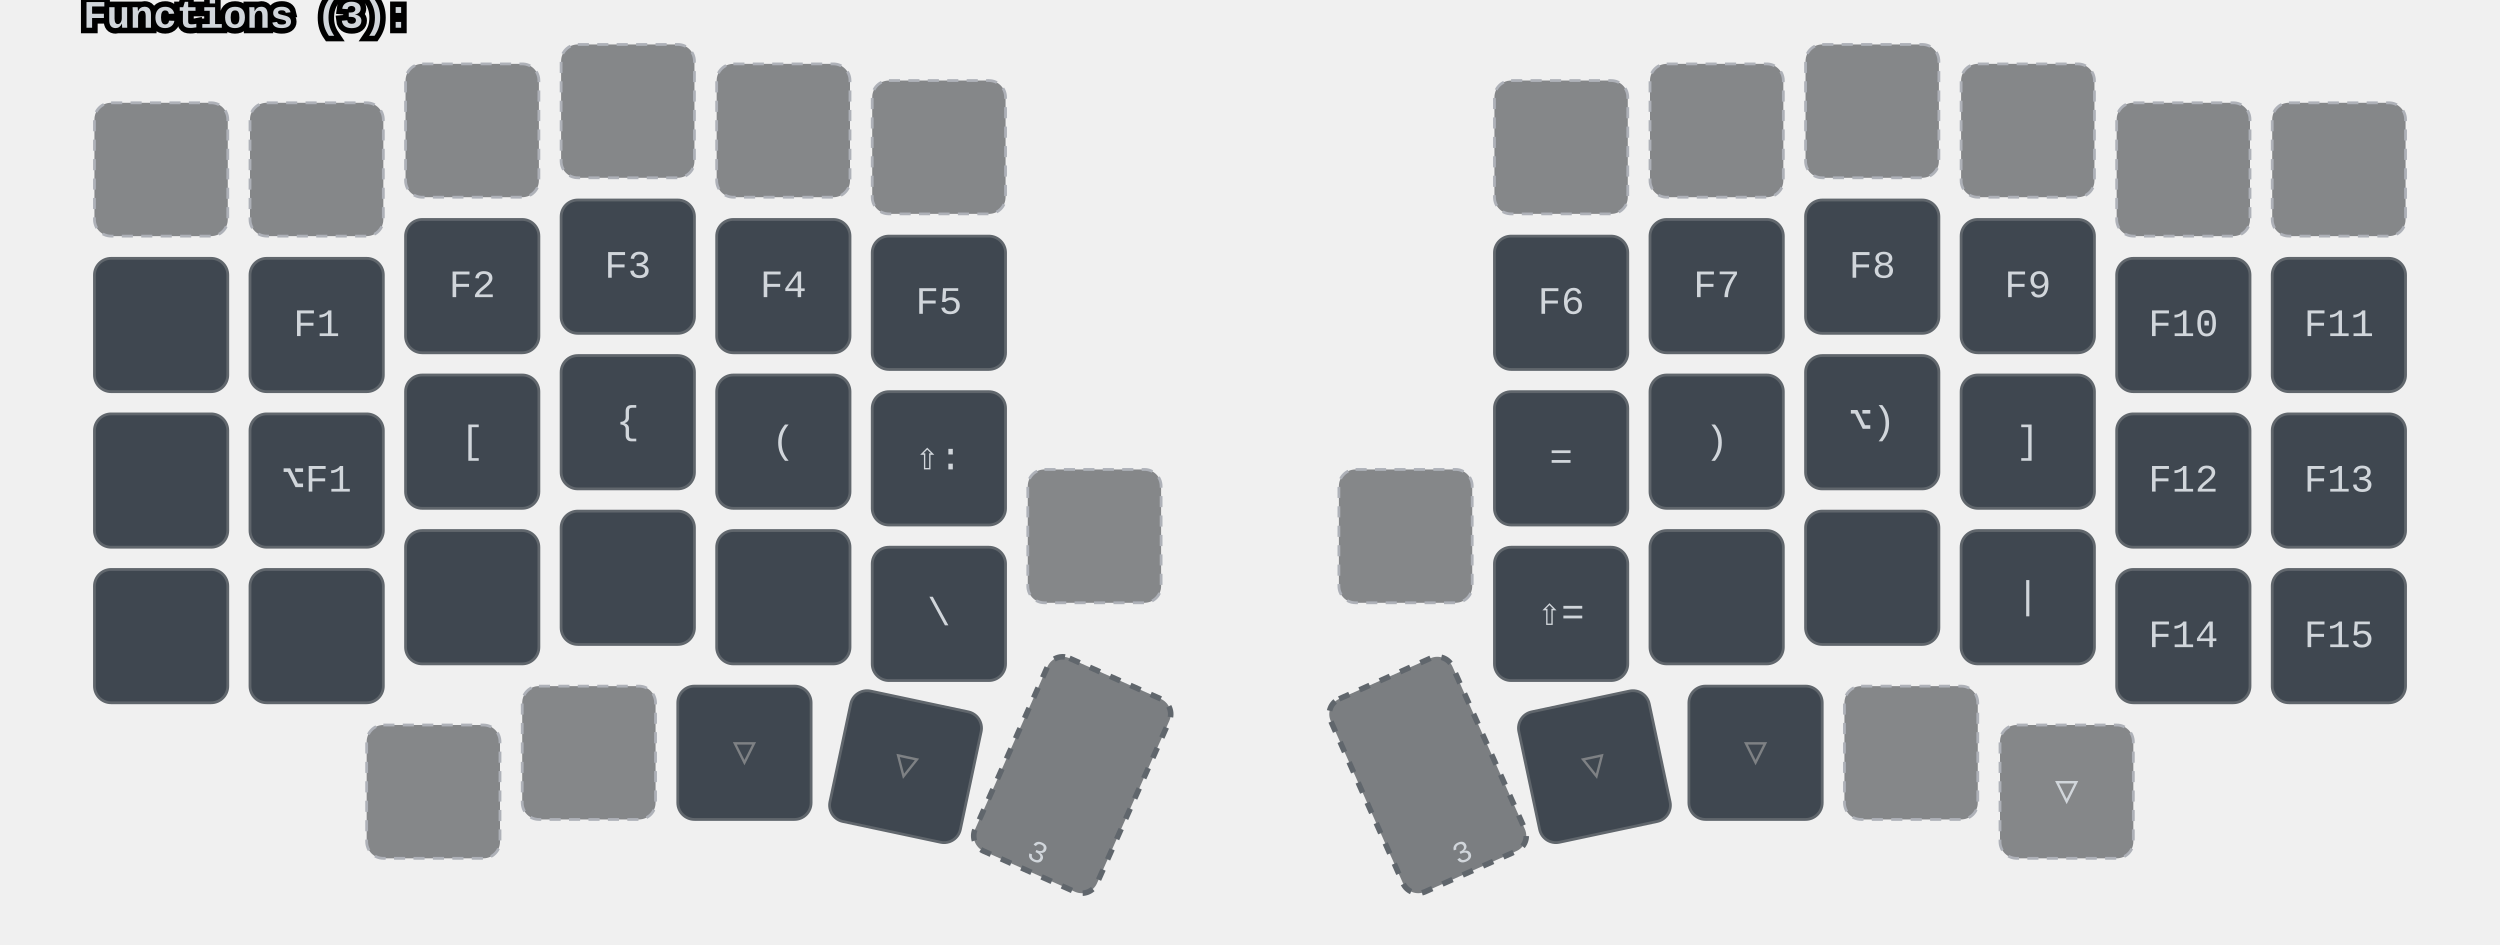
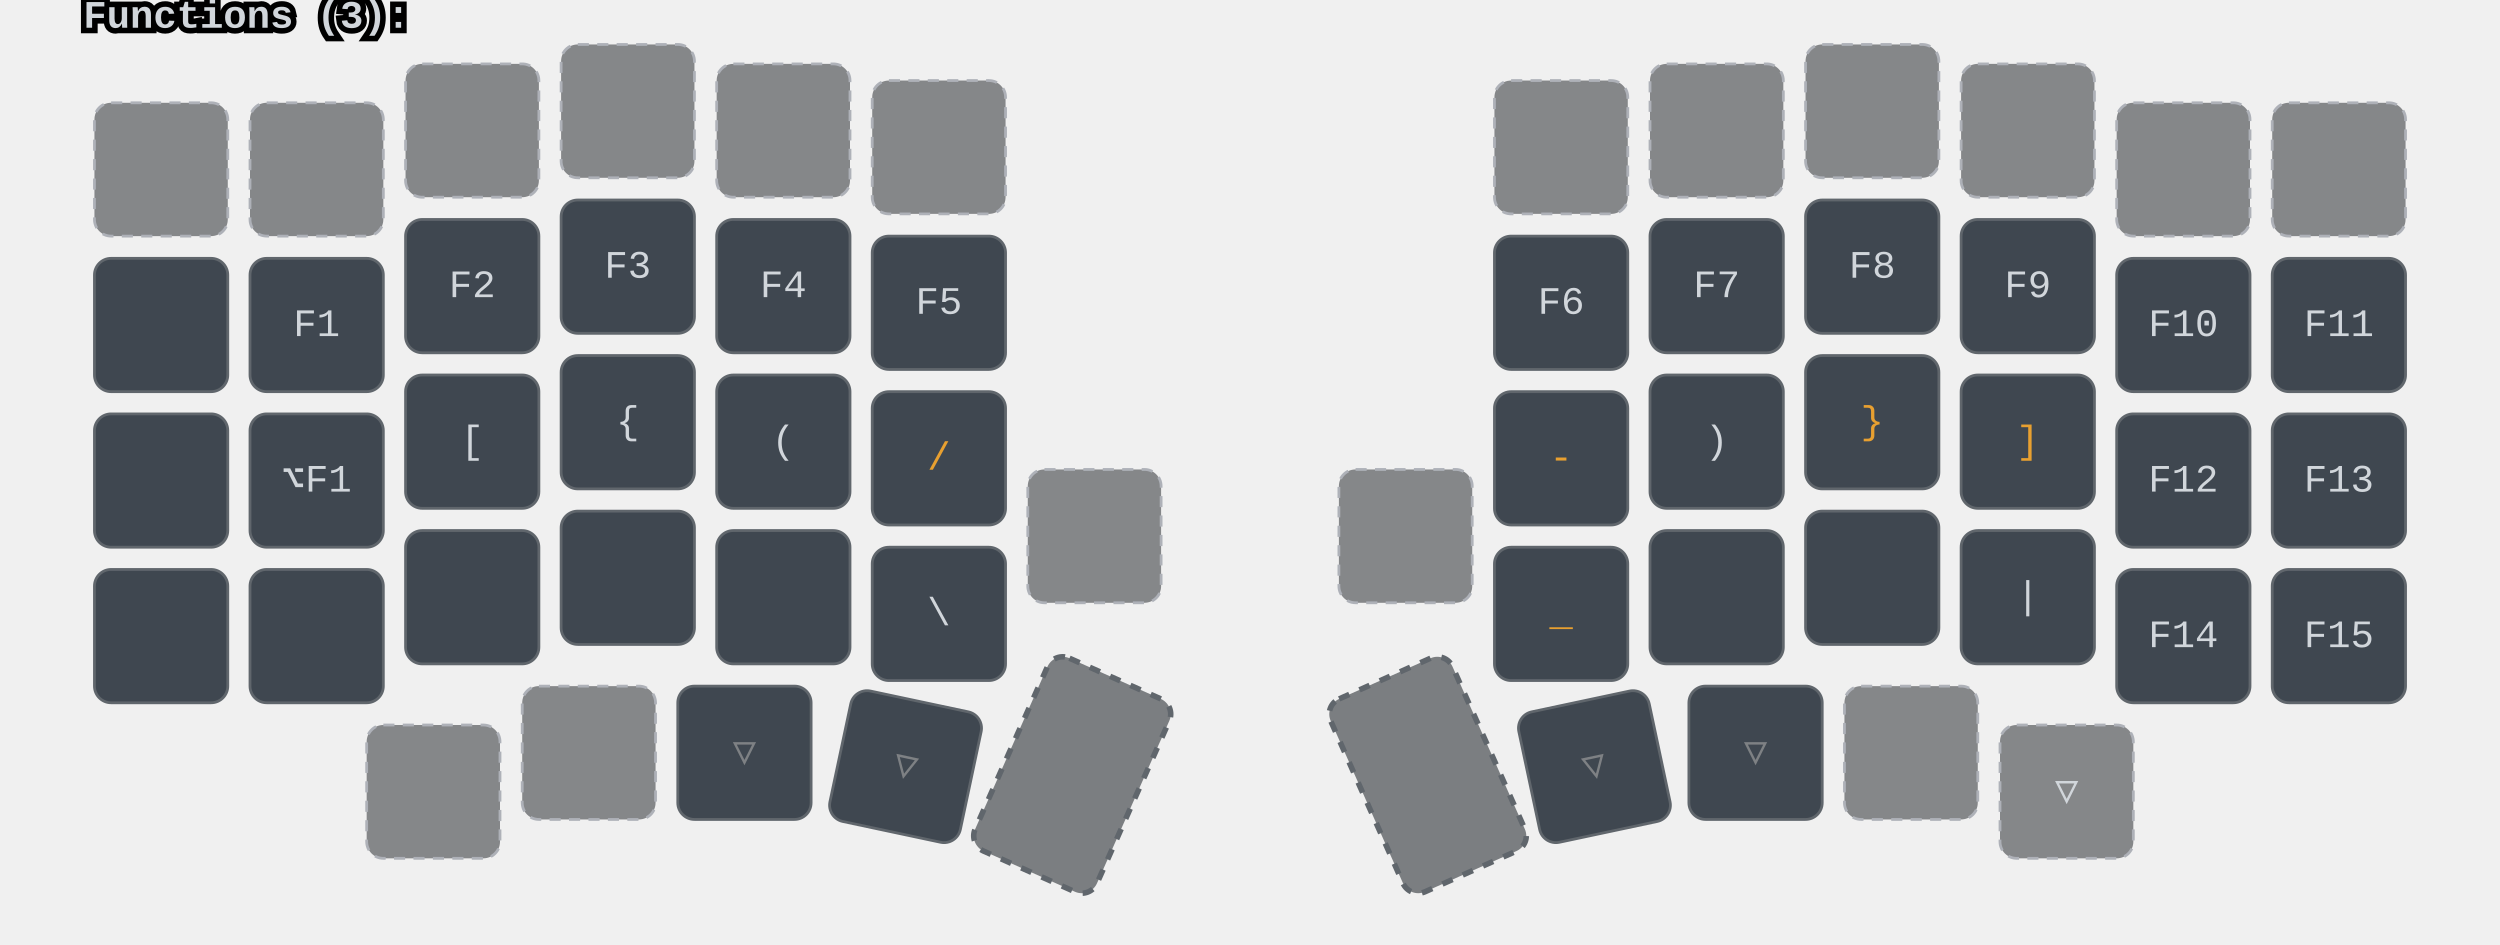
<svg xmlns="http://www.w3.org/2000/svg" xmlns:xlink="http://www.w3.org/1999/xlink" width="900" height="340" viewBox="0 0 900 340" class="keymap">
  <defs>/* start glyphs */
<svg id="mdi:apple-keyboard-command">
      <svg id="mdi-apple-keyboard-command" viewBox="0 0 24 24">
        <path d="M6,2A4,4 0 0,1 10,6V8H14V6A4,4 0 0,1 18,2A4,4 0 0,1 22,6A4,4 0 0,1 18,10H16V14H18A4,4 0 0,1 22,18A4,4 0 0,1 18,22A4,4 0 0,1 14,18V16H10V18A4,4 0 0,1 6,22A4,4 0 0,1 2,18A4,4 0 0,1 6,14H8V10H6A4,4 0 0,1 2,6A4,4 0 0,1 6,2M16,18A2,2 0 0,0 18,20A2,2 0 0,0 20,18A2,2 0 0,0 18,16H16V18M14,10H10V14H14V10M6,16A2,2 0 0,0 4,18A2,2 0 0,0 6,20A2,2 0 0,0 8,18V16H6M8,6A2,2 0 0,0 6,4A2,2 0 0,0 4,6A2,2 0 0,0 6,8H8V6M18,8A2,2 0 0,0 20,6A2,2 0 0,0 18,4A2,2 0 0,0 16,6V8H18Z" />
      </svg>
    </svg>
    <svg id="mdi:apple-keyboard-control">
      <svg id="mdi-apple-keyboard-control" viewBox="0 0 24 24">
        <path d="M19.78,11.78L18.36,13.19L12,6.83L5.64,13.19L4.22,11.78L12,4L19.78,11.78Z" />
      </svg>
    </svg>
    <svg id="mdi:apple-keyboard-option">
      <svg id="mdi-apple-keyboard-option" viewBox="0 0 24 24">
        <path d="M3,4H9.11L16.15,18H21V20H14.88L7.84,6H3V4M14,4H21V6H14V4Z" />
      </svg>
    </svg>
    <svg id="mdi:apple-keyboard-shift">
      <svg id="mdi-apple-keyboard-shift" viewBox="0 0 24 24">
        <path d="M15,18V12H17.17L12,6.83L6.83,12H9V18H15M12,4L22,14H17V20H7V14H2L12,4Z" />
      </svg>
    </svg>
    <svg id="mdi:backspace">
      <svg id="mdi-backspace" viewBox="0 0 24 24">
        <path d="M22,3H7C6.31,3 5.77,3.35 5.41,3.88L0,12L5.41,20.11C5.77,20.64 6.31,21 7,21H22A2,2 0 0,0 24,19V5A2,2 0 0,0 22,3M19,15.59L17.59,17L14,13.41L10.41,17L9,15.59L12.59,12L9,8.41L10.41,7L14,10.59L17.59,7L19,8.41L15.41,12" />
      </svg>
    </svg>
    <svg id="mdi:backspace-reverse">
      <svg id="mdi-backspace-reverse" viewBox="0 0 24 24">
        <path d="M2,21H17C17.7,21 18.2,20.6 18.6,20.1L24,12L18.6,3.9C18.2,3.4 17.7,3 17,3H2A2,2 0 0,0 0,5V19A2,2 0 0,0 2,21M5,8.4L6.4,7L10,10.6L13.6,7L15,8.4L11.4,12L15,15.6L13.6,17L10,13.4L6.4,17L5,15.6L8.6,12" />
      </svg>
    </svg>
    <svg id="mdi:bluetooth-connect">
      <svg id="mdi-bluetooth-connect" viewBox="0 0 24 24">
        <path d="M19,10L17,12L19,14L21,12M14.88,16.29L13,18.17V14.41M13,5.83L14.88,7.71L13,9.58M17.71,7.71L12,2H11V9.58L6.41,5L5,6.41L10.59,12L5,17.58L6.41,19L11,14.41V22H12L17.71,16.29L13.41,12M7,12L5,10L3,12L5,14L7,12Z" />
      </svg>
    </svg>
    <svg id="mdi:bluetooth-off">
      <svg id="mdi-bluetooth-off" viewBox="0 0 24 24">
        <path d="M13,5.83L14.88,7.71L13.28,9.31L14.69,10.72L17.71,7.7L12,2H11V7.03L13,9.03M5.41,4L4,5.41L10.59,12L5,17.59L6.41,19L11,14.41V22H12L16.29,17.71L18.59,20L20,18.59M13,18.17V14.41L14.88,16.29" />
      </svg>
    </svg>
    <svg id="mdi:code-block-tags">
      <svg id="mdi-code-block-tags" viewBox="0 0 24 24">
        <path d="M5.59 3.41L7 4.82L3.82 8L7 11.18L5.59 12.6L1 8L5.59 3.41M11.41 3.41L16 8L11.41 12.6L10 11.18L13.18 8L10 4.82L11.41 3.41M22 6V18C22 19.11 21.11 20 20 20H4C2.9 20 2 19.11 2 18V14H4V18H20V6H17.03V4H20C21.11 4 22 4.89 22 6Z" />
      </svg>
    </svg>
    <svg id="mdi:format-vertical-align-bottom">
      <svg id="mdi-format-vertical-align-bottom" viewBox="0 0 24 24">
        <path d="M16,13H13V3H11V13H8L12,17L16,13M4,19V21H20V19H4Z" />
      </svg>
    </svg>
    <svg id="mdi:format-vertical-align-top">
      <svg id="mdi-format-vertical-align-top" viewBox="0 0 24 24">
        <path d="M8,11H11V21H13V11H16L12,7L8,11M4,3V5H20V3H4Z" />
      </svg>
    </svg>
    <svg id="mdi:keyboard-return">
      <svg id="mdi-keyboard-return" viewBox="0 0 24 24">
        <path d="M19,7V11H5.83L9.41,7.41L8,6L2,12L8,18L9.41,16.58L5.83,13H21V7H19Z" />
      </svg>
    </svg>
    <svg id="mdi:keyboard-space">
      <svg id="mdi-keyboard-space" viewBox="0 0 24 24">
        <path d="M3 15H5V19H19V15H21V19C21 20.1 20.1 21 19 21H5C3.9 21 3 20.1 3 19V15Z" />
      </svg>
    </svg>
    <svg id="mdi:keyboard-tab">
      <svg id="mdi-keyboard-tab" viewBox="0 0 24 24">
        <path d="M20,18H22V6H20M11.59,7.41L15.17,11H1V13H15.17L11.59,16.58L13,18L19,12L13,6L11.59,7.41Z" />
      </svg>
    </svg>
    <svg id="mdi:numeric-1-box-multiple-outline">
      <svg id="mdi-numeric-1-box-multiple-outline" viewBox="0 0 24 24">
        <path d="M21,17H7V3H21M21,1H7A2,2 0 0,0 5,3V17A2,2 0 0,0 7,19H21A2,2 0 0,0 23,17V3A2,2 0 0,0 21,1M14,15H16V5H12V7H14M3,5H1V21A2,2 0 0,0 3,23H19V21H3V5Z" />
      </svg>
    </svg>
    <svg id="mdi:numeric-2-box-multiple-outline">
      <svg id="mdi-numeric-2-box-multiple-outline" viewBox="0 0 24 24">
        <path d="M17,13H13V11H15A2,2 0 0,0 17,9V7C17,5.89 16.1,5 15,5H11V7H15V9H13A2,2 0 0,0 11,11V15H17M21,17H7V3H21M21,1H7A2,2 0 0,0 5,3V17A2,2 0 0,0 7,19H21A2,2 0 0,0 23,17V3A2,2 0 0,0 21,1M3,5H1V21A2,2 0 0,0 3,23H19V21H3V5Z" />
      </svg>
    </svg>
    <svg id="mdi:numeric-3-box-multiple-outline">
      <svg id="mdi-numeric-3-box-multiple-outline" viewBox="0 0 24 24">
        <path d="M17,13V11.5A1.5,1.5 0 0,0 15.5,10A1.5,1.5 0 0,0 17,8.5V7C17,5.89 16.1,5 15,5H11V7H15V9H13V11H15V13H11V15H15A2,2 0 0,0 17,13M3,5H1V21A2,2 0 0,0 3,23H19V21H3M21,17H7V3H21M21,1H7A2,2 0 0,0 5,3V17A2,2 0 0,0 7,19H21A2,2 0 0,0 23,17V3A2,2 0 0,0 21,1Z" />
      </svg>
    </svg>
    <svg id="mdi:numeric-5-box-multiple-outline">
      <svg id="mdi-numeric-5-box-multiple-outline" viewBox="0 0 24 24">
        <path d="M17,13V11C17,9.89 16.1,9 15,9H13V7H17V5H11V11H15V13H11V15H15A2,2 0 0,0 17,13M3,5H1V21A2,2 0 0,0 3,23H19V21H3M21,17H7V3H21M21,1H7A2,2 0 0,0 5,3V17A2,2 0 0,0 7,19H21A2,2 0 0,0 23,17V3A2,2 0 0,0 21,1Z" />
      </svg>
    </svg>
    <svg id="mdi:palette-outline">
      <svg id="mdi-palette-outline" viewBox="0 0 24 24">
        <path d="M12,22A10,10 0 0,1 2,12A10,10 0 0,1 12,2C17.5,2 22,6 22,11A6,6 0 0,1 16,17H14.2C13.9,17 13.7,17.2 13.7,17.5C13.7,17.6 13.8,17.7 13.8,17.8C14.2,18.3 14.4,18.9 14.4,19.5C14.5,20.9 13.4,22 12,22M12,4A8,8 0 0,0 4,12A8,8 0 0,0 12,20C12.3,20 12.5,19.8 12.5,19.5C12.5,19.3 12.4,19.2 12.4,19.1C12,18.6 11.8,18.1 11.8,17.5C11.8,16.1 12.9,15 14.3,15H16A4,4 0 0,0 20,11C20,7.1 16.4,4 12,4M6.5,10C7.3,10 8,10.7 8,11.5C8,12.3 7.3,13 6.5,13C5.7,13 5,12.3 5,11.5C5,10.7 5.7,10 6.5,10M9.5,6C10.3,6 11,6.7 11,7.5C11,8.3 10.3,9 9.5,9C8.7,9 8,8.3 8,7.5C8,6.7 8.7,6 9.5,6M14.5,6C15.3,6 16,6.7 16,7.5C16,8.3 15.3,9 14.5,9C13.7,9 13,8.3 13,7.5C13,6.7 13.7,6 14.5,6M17.5,10C18.3,10 19,10.7 19,11.5C19,12.3 18.3,13 17.5,13C16.7,13 16,12.3 16,11.5C16,10.7 16.7,10 17.5,10Z" />
      </svg>
    </svg>
    <svg id="mdi:play-pause">
      <svg id="mdi-play-pause" viewBox="0 0 24 24">
        <path d="M3,5V19L11,12M13,19H16V5H13M18,5V19H21V5" />
      </svg>
    </svg>
    <svg id="mdi:skip-backward">
      <svg id="mdi-skip-backward" viewBox="0 0 24 24">
        <path d="M20,5V19L13,12M6,5V19H4V5M13,5V19L6,12" />
      </svg>
    </svg>
    <svg id="mdi:skip-forward">
      <svg id="mdi-skip-forward" viewBox="0 0 24 24">
        <path d="M4,5V19L11,12M18,5V19H20V5M11,5V19L18,12" />
      </svg>
    </svg>
    <svg id="mdi:stop">
      <svg id="mdi-stop" viewBox="0 0 24 24">
        <path d="M18,18H6V6H18V18Z" />
      </svg>
    </svg>
    <svg id="mdi:usb">
      <svg id="mdi-usb" viewBox="0 0 24 24">
        <path d="M15,7V11H16V13H13V5H15L12,1L9,5H11V13H8V10.93C8.7,10.56 9.2,9.85 9.2,9C9.2,7.78 8.21,6.8 7,6.8C5.78,6.8 4.8,7.78 4.8,9C4.8,9.85 5.3,10.56 6,10.93V13A2,2 0 0,0 8,15H11V18.05C10.29,18.41 9.8,19.15 9.8,20A2.2,2.2 0 0,0 12,22.2A2.2,2.2 0 0,0 14.2,20C14.2,19.15 13.71,18.41 13,18.05V15H16A2,2 0 0,0 18,13V11H19V7H15Z" />
      </svg>
    </svg>
    <svg id="mdi:volume-minus">
      <svg id="mdi-volume-minus" viewBox="0 0 24 24">
        <path d="M3,9H7L12,4V20L7,15H3V9M14,11H22V13H14V11Z" />
      </svg>
    </svg>
    <svg id="mdi:volume-off">
      <svg id="mdi-volume-off" viewBox="0 0 24 24">
        <path d="M12,4L9.91,6.09L12,8.18M4.27,3L3,4.27L7.73,9H3V15H7L12,20V13.27L16.25,17.53C15.58,18.04 14.83,18.46 14,18.7V20.77C15.38,20.45 16.63,19.82 17.68,18.96L19.73,21L21,19.73L12,10.73M19,12C19,12.94 18.8,13.82 18.46,14.64L19.97,16.15C20.62,14.91 21,13.5 21,12C21,7.72 18,4.14 14,3.23V5.29C16.89,6.15 19,8.83 19,12M16.5,12C16.5,10.23 15.5,8.71 14,7.97V10.18L16.45,12.63C16.5,12.43 16.5,12.21 16.5,12Z" />
      </svg>
    </svg>
    <svg id="mdi:volume-plus">
      <svg id="mdi-volume-plus" viewBox="0 0 24 24">
        <path d="M3,9H7L12,4V20L7,15H3V9M14,11H17V8H19V11H22V13H19V16H17V13H14V11Z" />
      </svg>
    </svg>
  </defs>/* end glyphs */
<style>/* inherit to force styles through use tags */
svg path {
    fill: inherit;
}

/* font and background color specifications */
svg.keymap {
    font-family: SFMono-Regular,Consolas,Liberation Mono,Menlo,monospace;
    font-size: 14px;
    font-kerning: normal;
    text-rendering: optimizeLegibility;
    fill: #24292e;
}

/* default key styling */
rect.key {
    fill: #f6f8fa;
}

rect.key, rect.combo {
    stroke: #c9cccf;
    stroke-width: 1;
}

/* default key side styling, only used is draw_key_sides is set */
rect.side {
    filter: brightness(90%);
}

/* color accent for combo boxes */
rect.combo, rect.combo-separate {
    fill: #cdf;
}

/* color accent for held keys */
rect.held, rect.combo.held {
    fill: #fdd;
}

/* color accent for ghost (optional) keys */
rect.ghost, rect.combo.ghost {
    stroke-dasharray: 4, 4;
    stroke-width: 2;
}

text {
    text-anchor: middle;
    dominant-baseline: middle;
}

/* styling for layer labels */
text.label {
    font-weight: bold;
    text-anchor: start;
    stroke: white;
    stroke-width: 4;
    paint-order: stroke;
}

/* styling for optional footer */
text.footer {
    text-anchor: end;
    dominant-baseline: auto;
    stroke: white;
    stroke-width: 4;
    paint-order: stroke;
}

/* styling for combo tap, and key non-tap label text */
text.combo, text.hold, text.shifted, text.left, text.right, text.tl, text.tr, text.bl, text.br {
    font-size: 11px;
}

text.hold, text.bl, text.br {
    text-anchor: middle;
    dominant-baseline: auto;
}

text.shifted, text.tl, text.tr {
    text-anchor: middle;
    dominant-baseline: hanging;
}

text.left, text.tl, text.bl {
    text-anchor: start;
}

text.right, text.tr, text.br {
    text-anchor: end;
}

text.layer-activator {
    text-decoration: underline;
}

/* styling for hold/shifted label text in combo box */
text.combo.hold, text.combo.shifted, text.combo.left, text.combo.right {
    font-size: 8px;
}

/* lighter symbol for transparent keys */
text.trans {
    fill: #7b7e81;
}

/* styling for combo dendrons */
path.combo {
    stroke-width: 1;
    stroke: gray;
    fill: none;
}

/* Start Tabler Icons Cleanup */
/* cannot use height/width with glyphs */
.icon-tabler &gt; path {
    fill: inherit;
    stroke: inherit;
    stroke-width: 2;
}
/* hide tabler's default box */
.icon-tabler &gt; path[stroke="none"][fill="none"] {
    visibility: hidden;
}
/* End Tabler Icons Cleanup */

svg.keymap { fill: #d1d6db; }
rect.key { fill: #3f4750; }
rect.key, rect.combo { stroke: #60666c; }
rect.combo, rect.combo-separate { fill: #1f3d7a; }
rect.held, rect.combo.held { fill: #854747; }
text.label, text.footer { stroke: black; }
text.trans { fill: #7e8184; }
path.combo { stroke: #7f7f7f; }

rect.ghost { fill: #7b7e81; }
/* Positions Sofle sans switch (Corne 42) */
rect.key.noswitch {
  fill: #1a1d22;
  stroke: #6b7280;
  stroke-dasharray: 4 3;
  opacity: 0.5;
}
+ /* Légendes remappées affichage ≠ firmware (type fr), comme Corne keymap.html */
+ text.fr.tap,
+ text.fr.shifted,
+ text.fr.hold {
+   fill: #e8a030;
+ }
</style>
  <g transform="translate(30, 0)" class="layer-Functions">
    <text x="0" y="6" class="label" id="Functions">Functions (3):</text>
    <g transform="translate(0, 12)">
      <g transform="translate(28, 49)" class="key noswitch keypos-0">
        <rect rx="6" ry="6" x="-24" y="-24" width="48" height="48" class="key noswitch" />
      </g>
      <g transform="translate(84, 49)" class="key noswitch keypos-1">
        <rect rx="6" ry="6" x="-24" y="-24" width="48" height="48" class="key noswitch" />
      </g>
      <g transform="translate(140, 35)" class="key noswitch keypos-2">
        <rect rx="6" ry="6" x="-24" y="-24" width="48" height="48" class="key noswitch" />
      </g>
      <g transform="translate(196, 28)" class="key noswitch keypos-3">
        <rect rx="6" ry="6" x="-24" y="-24" width="48" height="48" class="key noswitch" />
      </g>
      <g transform="translate(252, 35)" class="key noswitch keypos-4">
        <rect rx="6" ry="6" x="-24" y="-24" width="48" height="48" class="key noswitch" />
      </g>
      <g transform="translate(308, 41)" class="key noswitch keypos-5">
        <rect rx="6" ry="6" x="-24" y="-24" width="48" height="48" class="key noswitch" />
      </g>
      <g transform="translate(532, 41)" class="key noswitch keypos-6">
        <rect rx="6" ry="6" x="-24" y="-24" width="48" height="48" class="key noswitch" />
      </g>
      <g transform="translate(588, 35)" class="key noswitch keypos-7">
        <rect rx="6" ry="6" x="-24" y="-24" width="48" height="48" class="key noswitch" />
      </g>
      <g transform="translate(644, 28)" class="key noswitch keypos-8">
        <rect rx="6" ry="6" x="-24" y="-24" width="48" height="48" class="key noswitch" />
      </g>
      <g transform="translate(700, 35)" class="key noswitch keypos-9">
        <rect rx="6" ry="6" x="-24" y="-24" width="48" height="48" class="key noswitch" />
      </g>
      <g transform="translate(756, 49)" class="key noswitch keypos-10">
        <rect rx="6" ry="6" x="-24" y="-24" width="48" height="48" class="key noswitch" />
      </g>
      <g transform="translate(812, 49)" class="key noswitch keypos-11">
        <rect rx="6" ry="6" x="-24" y="-24" width="48" height="48" class="key noswitch" />
      </g>
      <g transform="translate(28, 105)" class="key keypos-12">
        <rect rx="6" ry="6" x="-24" y="-24" width="48" height="48" class="key" />
      </g>
      <g transform="translate(84, 105)" class="key keypos-13">
        <rect rx="6" ry="6" x="-24" y="-24" width="48" height="48" class="key" />
        <text x="0" y="0" class="key tap">F1</text>
      </g>
      <g transform="translate(140, 91)" class="key keypos-14">
        <rect rx="6" ry="6" x="-24" y="-24" width="48" height="48" class="key" />
        <text x="0" y="0" class="key tap">F2</text>
      </g>
      <g transform="translate(196, 84)" class="key keypos-15">
        <rect rx="6" ry="6" x="-24" y="-24" width="48" height="48" class="key" />
        <text x="0" y="0" class="key tap">F3</text>
      </g>
      <g transform="translate(252, 91)" class="key keypos-16">
        <rect rx="6" ry="6" x="-24" y="-24" width="48" height="48" class="key" />
        <text x="0" y="0" class="key tap">F4</text>
      </g>
      <g transform="translate(308, 97)" class="key keypos-17">
        <rect rx="6" ry="6" x="-24" y="-24" width="48" height="48" class="key" />
        <text x="0" y="0" class="key tap">F5</text>
      </g>
      <g transform="translate(532, 97)" class="key keypos-18">
        <rect rx="6" ry="6" x="-24" y="-24" width="48" height="48" class="key" />
        <text x="0" y="0" class="key tap">F6</text>
      </g>
      <g transform="translate(588, 91)" class="key keypos-19">
        <rect rx="6" ry="6" x="-24" y="-24" width="48" height="48" class="key" />
        <text x="0" y="0" class="key tap">F7</text>
      </g>
      <g transform="translate(644, 84)" class="key keypos-20">
        <rect rx="6" ry="6" x="-24" y="-24" width="48" height="48" class="key" />
        <text x="0" y="0" class="key tap">F8</text>
      </g>
      <g transform="translate(700, 91)" class="key keypos-21">
        <rect rx="6" ry="6" x="-24" y="-24" width="48" height="48" class="key" />
        <text x="0" y="0" class="key tap">F9</text>
      </g>
      <g transform="translate(756, 105)" class="key keypos-22">
        <rect rx="6" ry="6" x="-24" y="-24" width="48" height="48" class="key" />
        <text x="0" y="0" class="key tap">F10</text>
      </g>
      <g transform="translate(812, 105)" class="key keypos-23">
        <rect rx="6" ry="6" x="-24" y="-24" width="48" height="48" class="key" />
        <text x="0" y="0" class="key tap">F11</text>
      </g>
      <g transform="translate(28, 161)" class="key keypos-24">
        <rect rx="6" ry="6" x="-24" y="-24" width="48" height="48" class="key" />
      </g>
      <g transform="translate(84, 161)" class="key keypos-25">
        <rect rx="6" ry="6" x="-24" y="-24" width="48" height="48" class="key" />
        <text x="0" y="0" class="key tap">⌥F1</text>
      </g>
      <g transform="translate(140, 147)" class="key keypos-26">
        <rect rx="6" ry="6" x="-24" y="-24" width="48" height="48" class="key" />
        <text x="0" y="0" class="key tap">[</text>
      </g>
      <g transform="translate(196, 140)" class="key keypos-27">
        <rect rx="6" ry="6" x="-24" y="-24" width="48" height="48" class="key" />
        <text x="0" y="0" class="key tap">{</text>
      </g>
      <g transform="translate(252, 147)" class="key keypos-28">
        <rect rx="6" ry="6" x="-24" y="-24" width="48" height="48" class="key" />
        <text x="0" y="0" class="key tap">(</text>
      </g>
-       <g transform="translate(308, 153)" class="key keypos-29">
-         <rect rx="6" ry="6" x="-24" y="-24" width="48" height="48" class="key" />
-         <text x="0" y="0" class="key tap">⇧:</text>
-       </g>
-       <g transform="translate(532, 153)" class="key keypos-30">
-         <rect rx="6" ry="6" x="-24" y="-24" width="48" height="48" class="key" />
-         <text x="0" y="0" class="key tap">=</text>
+       <g transform="translate(308, 153)" class="key fr keypos-29">
+         <rect rx="6" ry="6" x="-24" y="-24" width="48" height="48" class="key fr" />
+         <text x="0" y="0" class="key fr tap">/</text>
+       </g>
+       <g transform="translate(532, 153)" class="key fr keypos-30">
+         <rect rx="6" ry="6" x="-24" y="-24" width="48" height="48" class="key fr" />
+         <text x="0" y="0" class="key fr tap">-</text>
      </g>
      <g transform="translate(588, 147)" class="key keypos-31">
        <rect rx="6" ry="6" x="-24" y="-24" width="48" height="48" class="key" />
        <text x="0" y="0" class="key tap">)</text>
      </g>
-       <g transform="translate(644, 140)" class="key keypos-32">
-         <rect rx="6" ry="6" x="-24" y="-24" width="48" height="48" class="key" />
-         <text x="0" y="0" class="key tap">⌥)</text>
-       </g>
-       <g transform="translate(700, 147)" class="key keypos-33">
-         <rect rx="6" ry="6" x="-24" y="-24" width="48" height="48" class="key" />
-         <text x="0" y="0" class="key tap">]</text>
+       <g transform="translate(644, 140)" class="key fr keypos-32">
+         <rect rx="6" ry="6" x="-24" y="-24" width="48" height="48" class="key fr" />
+         <text x="0" y="0" class="key fr tap">}</text>
+       </g>
+       <g transform="translate(700, 147)" class="key fr keypos-33">
+         <rect rx="6" ry="6" x="-24" y="-24" width="48" height="48" class="key fr" />
+         <text x="0" y="0" class="key fr tap">]</text>
      </g>
      <g transform="translate(756, 161)" class="key keypos-34">
        <rect rx="6" ry="6" x="-24" y="-24" width="48" height="48" class="key" />
        <text x="0" y="0" class="key tap">F12</text>
      </g>
      <g transform="translate(812, 161)" class="key keypos-35">
        <rect rx="6" ry="6" x="-24" y="-24" width="48" height="48" class="key" />
        <text x="0" y="0" class="key tap">F13</text>
      </g>
      <g transform="translate(28, 217)" class="key keypos-36">
        <rect rx="6" ry="6" x="-24" y="-24" width="48" height="48" class="key" />
      </g>
      <g transform="translate(84, 217)" class="key keypos-37">
        <rect rx="6" ry="6" x="-24" y="-24" width="48" height="48" class="key" />
      </g>
      <g transform="translate(140, 203)" class="key keypos-38">
        <rect rx="6" ry="6" x="-24" y="-24" width="48" height="48" class="key" />
      </g>
      <g transform="translate(196, 196)" class="key keypos-39">
        <rect rx="6" ry="6" x="-24" y="-24" width="48" height="48" class="key" />
      </g>
      <g transform="translate(252, 203)" class="key keypos-40">
        <rect rx="6" ry="6" x="-24" y="-24" width="48" height="48" class="key" />
      </g>
      <g transform="translate(308, 209)" class="key keypos-41">
        <rect rx="6" ry="6" x="-24" y="-24" width="48" height="48" class="key" />
        <text x="0" y="0" class="key tap">\</text>
      </g>
      <g transform="translate(364, 181)" class="key noswitch keypos-42">
        <rect rx="6" ry="6" x="-24" y="-24" width="48" height="48" class="key noswitch" />
      </g>
      <g transform="translate(476, 181)" class="key noswitch keypos-43">
        <rect rx="6" ry="6" x="-24" y="-24" width="48" height="48" class="key noswitch" />
      </g>
-       <g transform="translate(532, 209)" class="key keypos-44">
-         <rect rx="6" ry="6" x="-24" y="-24" width="48" height="48" class="key" />
-         <text x="0" y="0" class="key tap">⇧=</text>
+       <g transform="translate(532, 209)" class="key fr keypos-44">
+         <rect rx="6" ry="6" x="-24" y="-24" width="48" height="48" class="key fr" />
+         <text x="0" y="0" class="key fr tap">_</text>
      </g>
      <g transform="translate(588, 203)" class="key keypos-45">
        <rect rx="6" ry="6" x="-24" y="-24" width="48" height="48" class="key" />
      </g>
      <g transform="translate(644, 196)" class="key keypos-46">
        <rect rx="6" ry="6" x="-24" y="-24" width="48" height="48" class="key" />
      </g>
      <g transform="translate(700, 203)" class="key keypos-47">
        <rect rx="6" ry="6" x="-24" y="-24" width="48" height="48" class="key" />
        <text x="0" y="0" class="key tap">|</text>
      </g>
      <g transform="translate(756, 217)" class="key keypos-48">
        <rect rx="6" ry="6" x="-24" y="-24" width="48" height="48" class="key" />
        <text x="0" y="0" class="key tap">F14</text>
      </g>
      <g transform="translate(812, 217)" class="key keypos-49">
        <rect rx="6" ry="6" x="-24" y="-24" width="48" height="48" class="key" />
        <text x="0" y="0" class="key tap">F15</text>
      </g>
      <g transform="translate(126, 273)" class="key noswitch keypos-50">
        <rect rx="6" ry="6" x="-24" y="-24" width="48" height="48" class="key noswitch" />
      </g>
      <g transform="translate(182, 259)" class="key noswitch keypos-51">
        <rect rx="6" ry="6" x="-24" y="-24" width="48" height="48" class="key noswitch" />
      </g>
      <g transform="translate(238, 259)" class="key trans keypos-52">
        <rect rx="6" ry="6" x="-24" y="-24" width="48" height="48" class="key trans" />
        <text x="0" y="0" class="key trans tap">▽</text>
      </g>
      <g transform="translate(296, 264) rotate(12.0)" class="key trans keypos-53">
        <rect rx="6" ry="6" x="-24" y="-24" width="48" height="48" class="key trans" />
        <text x="0" y="0" class="key trans tap">▽</text>
      </g>
      <g transform="translate(356, 267) rotate(24.0)" class="key ghost keypos-54">
        <rect rx="6" ry="6" x="-24" y="-38" width="48" height="76" class="key ghost" />
        <use href="#mdi:numeric-3-box-multiple-outline" xlink:href="#mdi:numeric-3-box-multiple-outline" x="-7" y="-7" height="14" width="14.0" class="key ghost tap glyph mdi:numeric-3-box-multiple-outline" />
-         <text x="0" y="34" class="key ghost hold">3</text>
      </g>
      <g transform="translate(484, 267) rotate(-24.0)" class="key ghost keypos-55">
        <rect rx="6" ry="6" x="-24" y="-38" width="48" height="76" class="key ghost" />
        <use href="#mdi:numeric-3-box-multiple-outline" xlink:href="#mdi:numeric-3-box-multiple-outline" x="-7" y="-7" height="14" width="14.0" class="key ghost tap glyph mdi:numeric-3-box-multiple-outline" />
-         <text x="0" y="34" class="key ghost hold">3</text>
      </g>
      <g transform="translate(544, 264) rotate(-12.0)" class="key trans keypos-56">
        <rect rx="6" ry="6" x="-24" y="-24" width="48" height="48" class="key trans" />
        <text x="0" y="0" class="key trans tap">▽</text>
      </g>
      <g transform="translate(602, 259)" class="key trans keypos-57">
        <rect rx="6" ry="6" x="-24" y="-24" width="48" height="48" class="key trans" />
        <text x="0" y="0" class="key trans tap">▽</text>
      </g>
      <g transform="translate(658, 259)" class="key noswitch keypos-58">
        <rect rx="6" ry="6" x="-24" y="-24" width="48" height="48" class="key noswitch" />
      </g>
      <g transform="translate(714, 273)" class="key noswitch keypos-59">
        <rect rx="6" ry="6" x="-24" y="-24" width="48" height="48" class="key noswitch" />
        <text x="0" y="0" class="key noswitch tap">▽</text>
      </g>
    </g>
  </g>
</svg>
